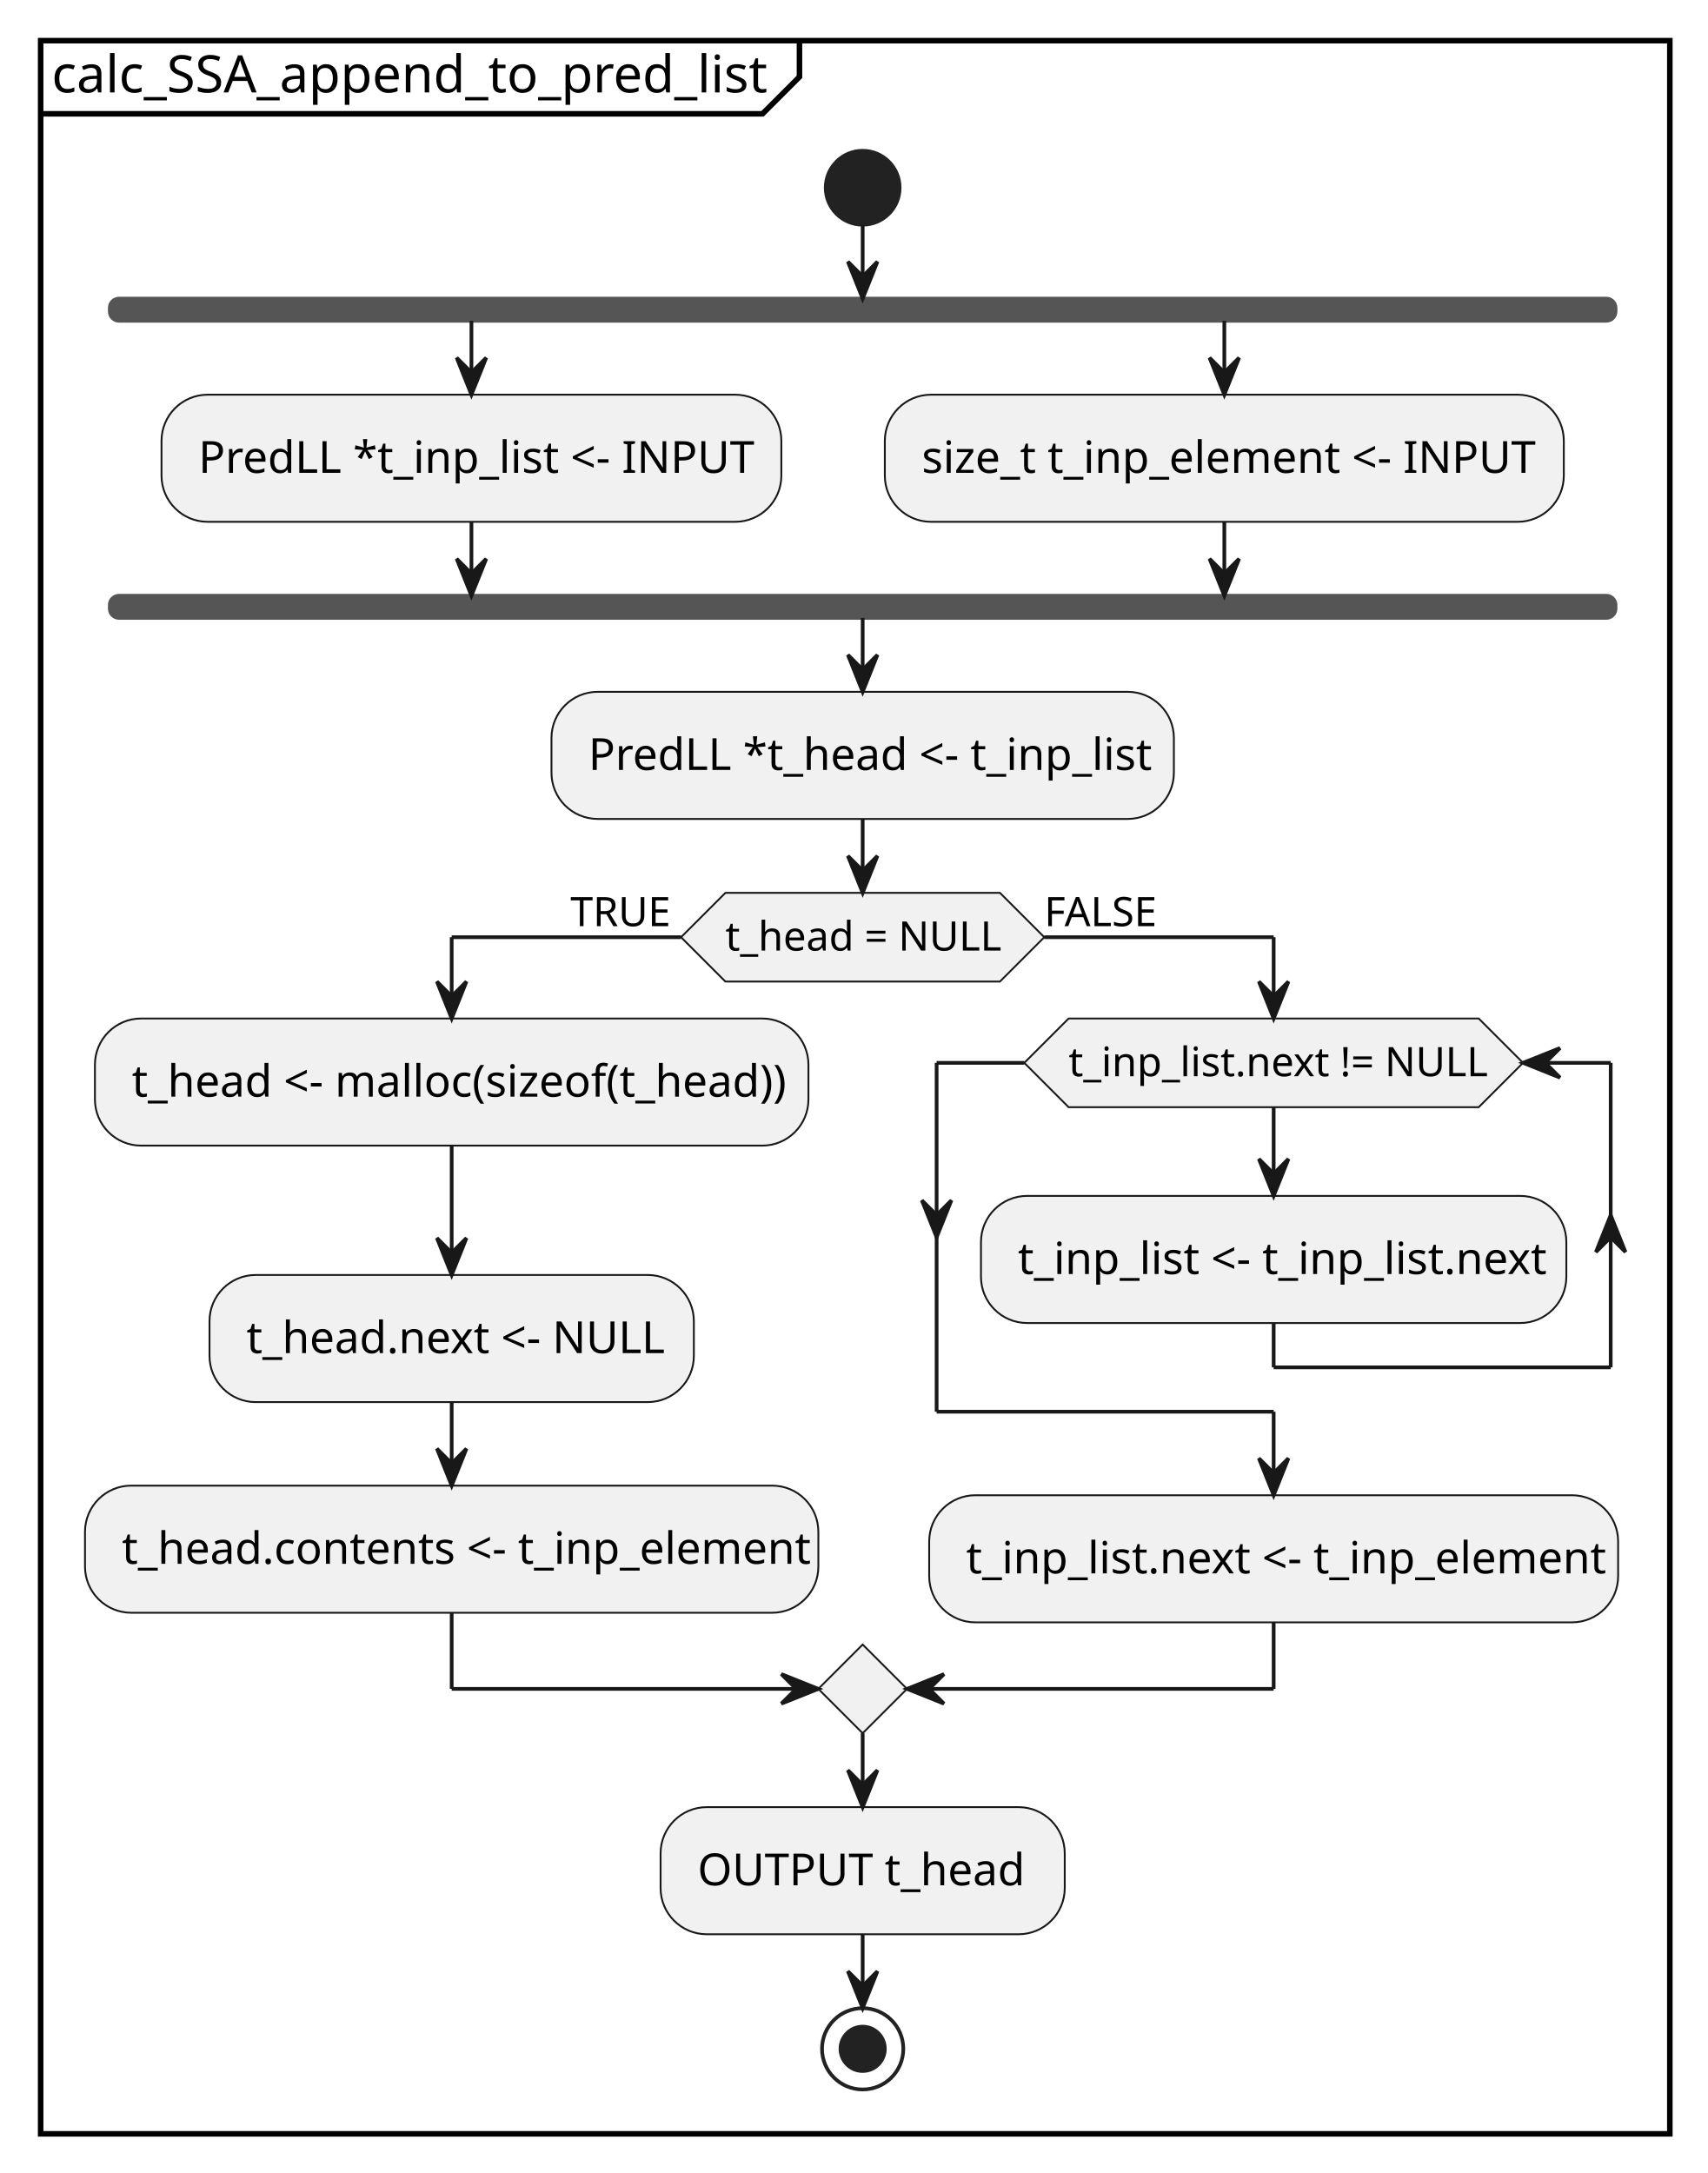
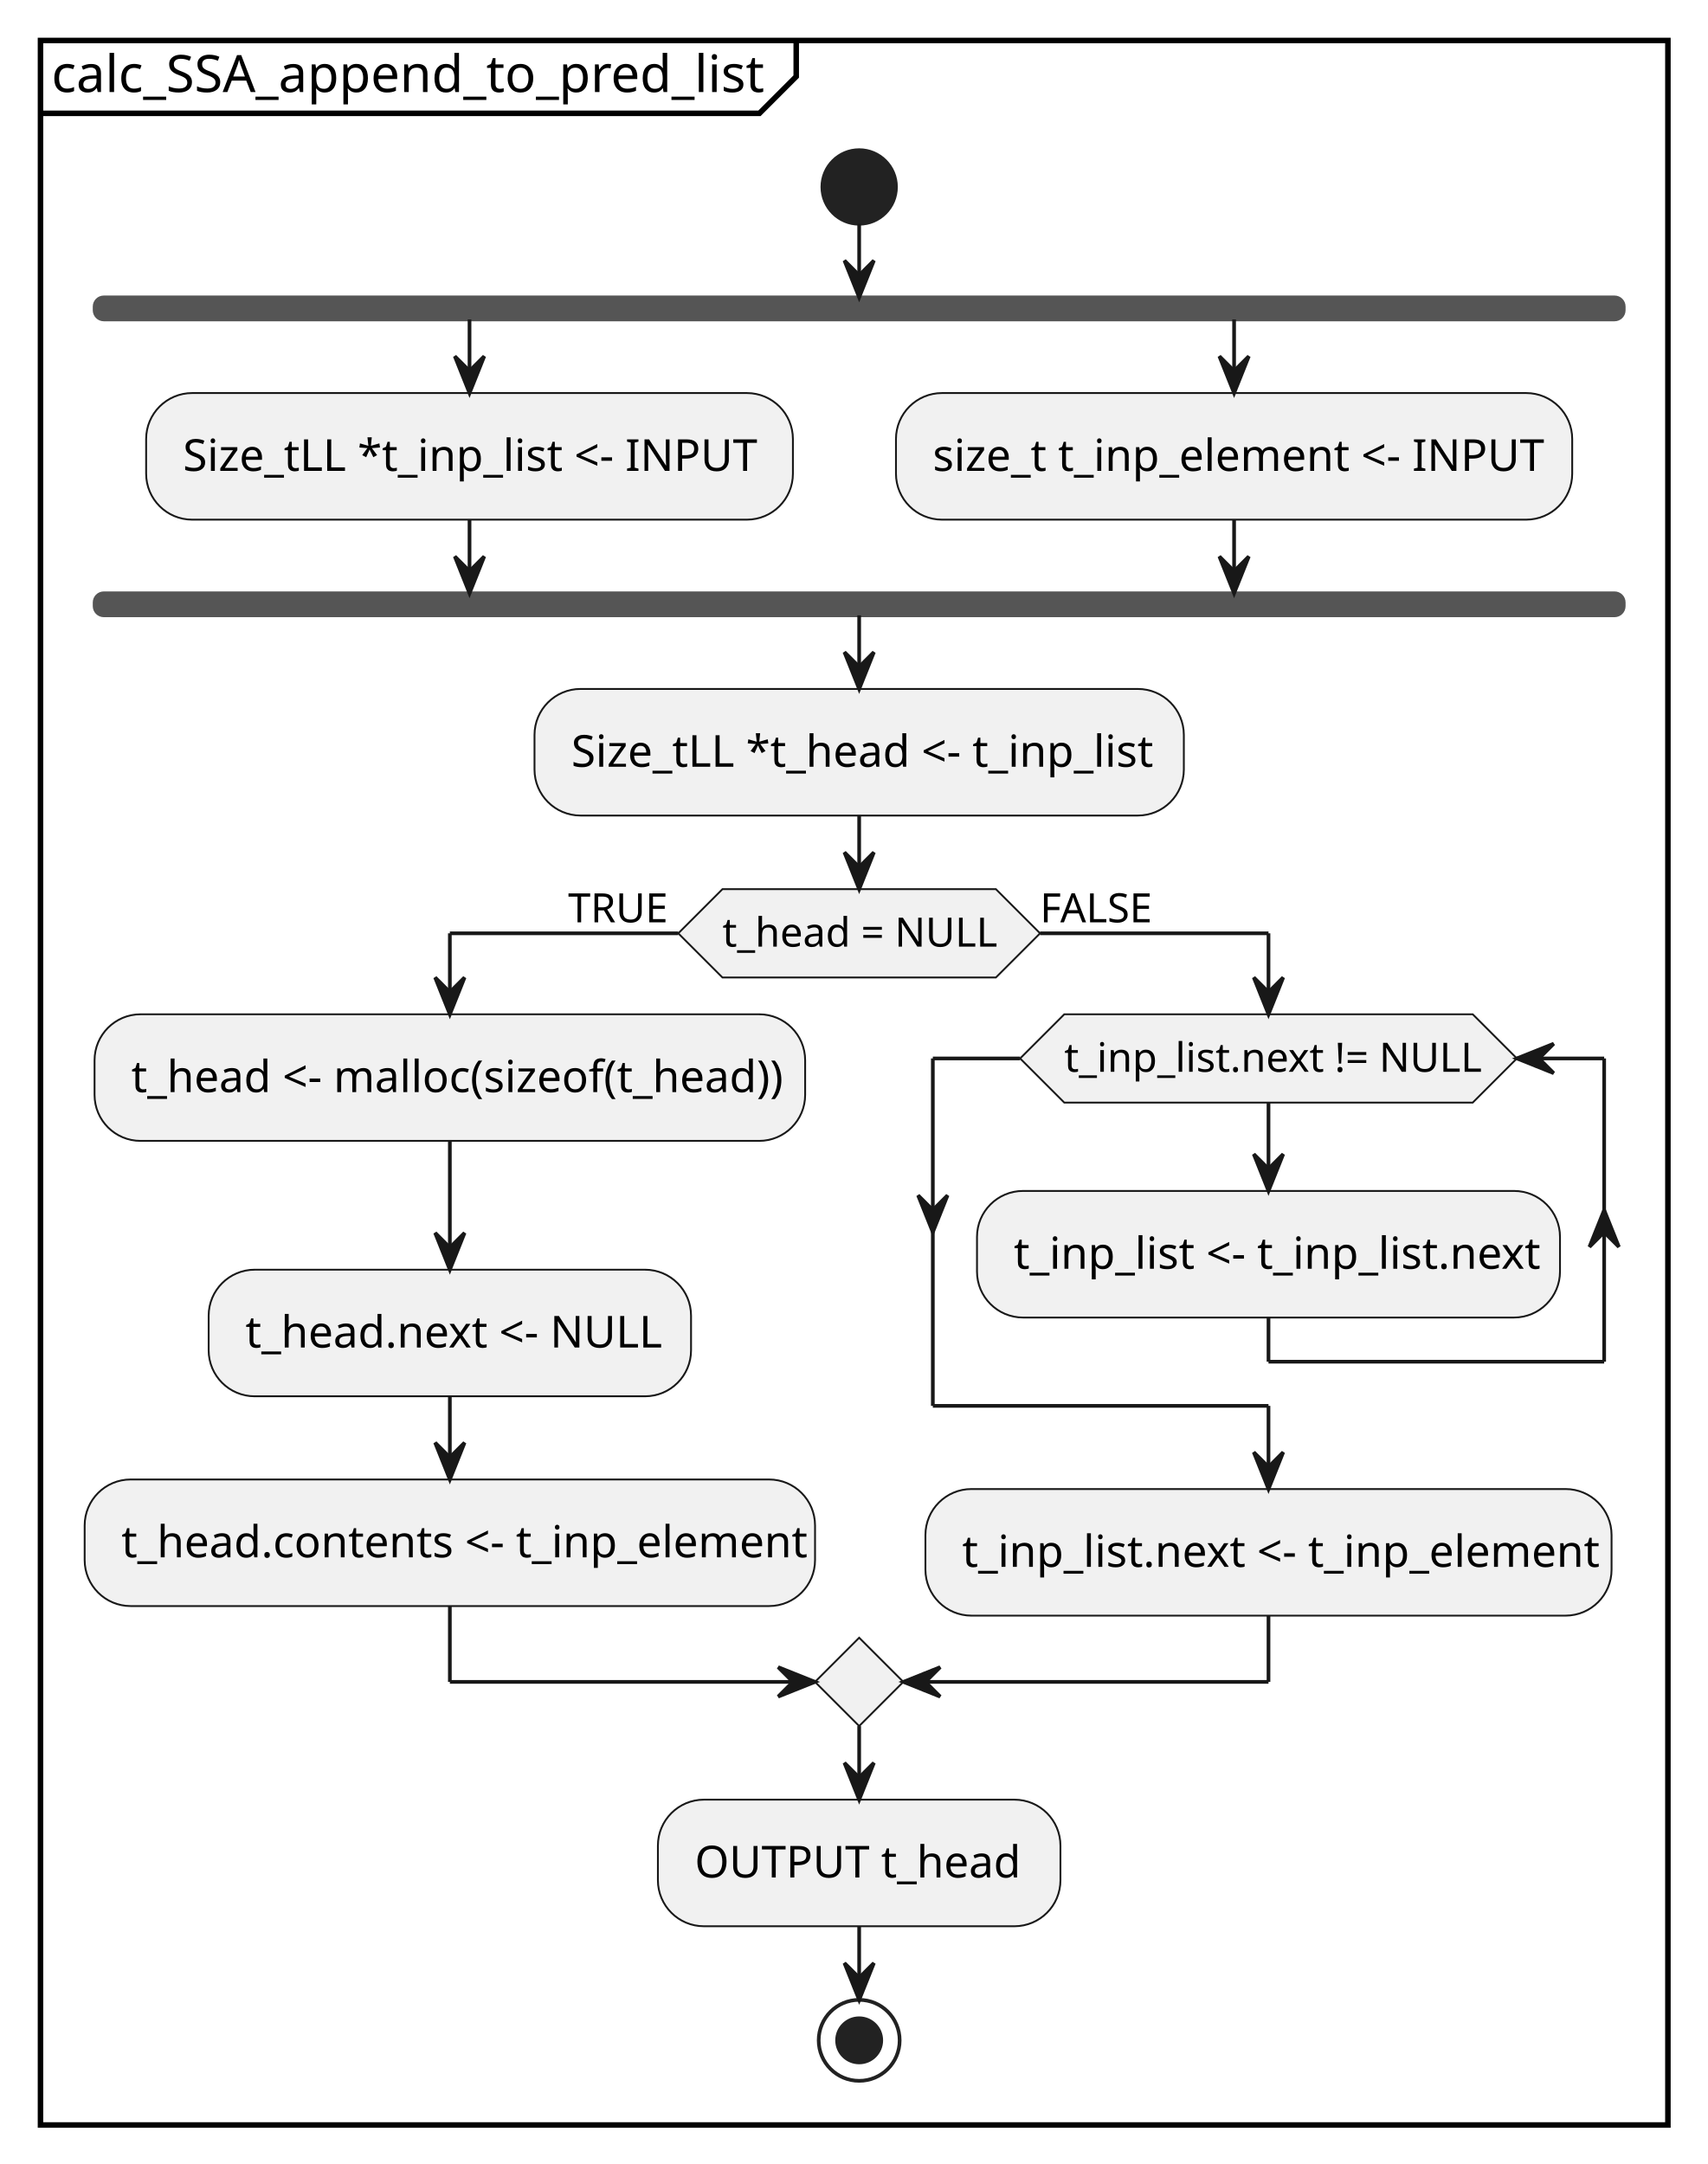
- <svg xmlns="http://www.w3.org/2000/svg" contentStyleType="text/css" data-diagram-type="ACTIVITY" height="588px" preserveAspectRatio="none" style="width:462px;height:588px;background:#FFFFFF;" version="1.1" viewBox="0 0 462 588" width="462px" zoomAndPan="magnify">
+ <svg xmlns="http://www.w3.org/2000/svg" contentStyleType="text/css" data-diagram-type="ACTIVITY" height="588px" preserveAspectRatio="none" style="width:464px;height:588px;background:#FFFFFF;" version="1.1" viewBox="0 0 464 588" width="464px" zoomAndPan="magnify">
  <defs />
  <g>
-     <rect fill="none" height="566.4" style="stroke:#000000;stroke-width:1.5;" width="440.838" x="11" y="11" />
+     <rect fill="none" height="566.4" style="stroke:#000000;stroke-width:1.5;" width="442.157" x="11" y="11" />
    <path d="M216.327,11 L216.327,20.8 L206.327,30.8 L11,30.8" fill="none" style="stroke:#000000;stroke-width:1.5;" />
    <text fill="#000000" font-family="sans-serif" font-size="14" lengthAdjust="spacing" textLength="195.327" x="14" y="25.006">calc_SSA_append_to_pred_list</text>
    <ellipse cx="233.43" cy="50.8" fill="#222222" rx="10" ry="10" style="stroke:#222222;stroke-width:1;" />
-     <rect fill="#555555" height="6" rx="2.5" ry="2.5" style="stroke:#555555;stroke-width:1;" width="407.45" x="29.705" y="80.8" />
-     <rect fill="#F1F1F1" height="34.4" rx="12.5" ry="12.5" style="stroke:#181818;stroke-width:0.5;" width="167.721" x="43.705" y="106.8" />
-     <text fill="#000000" font-family="sans-serif" font-size="12" lengthAdjust="spacing" textLength="147.721" x="53.705" y="127.948">PredLL *t_inp_list &lt;- INPUT</text>
-     <rect fill="#F1F1F1" height="34.4" rx="12.5" ry="12.5" style="stroke:#181818;stroke-width:0.5;" width="183.729" x="239.426" y="106.8" />
-     <text fill="#000000" font-family="sans-serif" font-size="12" lengthAdjust="spacing" textLength="163.729" x="249.426" y="127.948">size_t t_inp_element &lt;- INPUT</text>
-     <rect fill="#555555" height="6" rx="2.5" ry="2.5" style="stroke:#555555;stroke-width:1;" width="407.45" x="29.705" y="161.2" />
-     <rect fill="#F1F1F1" height="34.4" rx="12.5" ry="12.5" style="stroke:#181818;stroke-width:0.5;" width="168.417" x="149.222" y="187.2" />
-     <text fill="#000000" font-family="sans-serif" font-size="12" lengthAdjust="spacing" textLength="148.417" x="159.222" y="208.348">PredLL *t_head &lt;- t_inp_list</text>
+     <rect fill="#555555" height="6" rx="2.5" ry="2.5" style="stroke:#555555;stroke-width:1;" width="415.454" x="25.703" y="80.8" />
+     <rect fill="#F1F1F1" height="34.4" rx="12.5" ry="12.5" style="stroke:#181818;stroke-width:0.5;" width="175.725" x="39.703" y="106.8" />
+     <text fill="#000000" font-family="sans-serif" font-size="12" lengthAdjust="spacing" textLength="155.725" x="49.703" y="127.948">Size_tLL *t_inp_list &lt;- INPUT</text>
+     <rect fill="#F1F1F1" height="34.4" rx="12.5" ry="12.5" style="stroke:#181818;stroke-width:0.5;" width="183.729" x="243.428" y="106.8" />
+     <text fill="#000000" font-family="sans-serif" font-size="12" lengthAdjust="spacing" textLength="163.729" x="253.428" y="127.948">size_t t_inp_element &lt;- INPUT</text>
+     <rect fill="#555555" height="6" rx="2.5" ry="2.5" style="stroke:#555555;stroke-width:1;" width="415.454" x="25.703" y="161.2" />
+     <rect fill="#F1F1F1" height="34.4" rx="12.5" ry="12.5" style="stroke:#181818;stroke-width:0.5;" width="176.421" x="145.22" y="187.2" />
+     <text fill="#000000" font-family="sans-serif" font-size="12" lengthAdjust="spacing" textLength="156.421" x="155.22" y="208.348">Size_tLL *t_head &lt;- t_inp_list</text>
    <polygon fill="#F1F1F1" points="196.284,241.6,270.577,241.6,282.577,253.6,270.577,265.6,196.284,265.6,184.284,253.6,196.284,241.6" style="stroke:#181818;stroke-width:0.5;" />
    <text fill="#000000" font-family="sans-serif" font-size="11" lengthAdjust="spacing" textLength="74.293" x="196.284" y="257.219">t_head = NULL</text>
    <text fill="#000000" font-family="sans-serif" font-size="11" lengthAdjust="spacing" textLength="29.942" x="154.342" y="250.619">TRUE</text>
    <text fill="#000000" font-family="sans-serif" font-size="11" lengthAdjust="spacing" textLength="34.848" x="282.577" y="250.619">FALSE</text>
    <rect fill="#F1F1F1" height="34.4" rx="12.5" ry="12.5" style="stroke:#181818;stroke-width:0.5;" width="193.065" x="25.688" y="275.6" />
    <text fill="#000000" font-family="sans-serif" font-size="12" lengthAdjust="spacing" textLength="173.065" x="35.688" y="296.748">t_head &lt;- malloc(sizeof(t_head))</text>
    <rect fill="#F1F1F1" height="34.4" rx="12.5" ry="12.5" style="stroke:#181818;stroke-width:0.5;" width="131.061" x="56.69" y="345" />
    <text fill="#000000" font-family="sans-serif" font-size="12" lengthAdjust="spacing" textLength="111.061" x="66.69" y="366.148">t_head.next &lt;- NULL</text>
    <rect fill="#F1F1F1" height="34.4" rx="12.5" ry="12.5" style="stroke:#181818;stroke-width:0.5;" width="198.441" x="23" y="402" />
    <text fill="#000000" font-family="sans-serif" font-size="12" lengthAdjust="spacing" textLength="178.441" x="33" y="423.148">t_head.contents &lt;- t_inp_element</text>
    <rect fill="#F1F1F1" height="34.4" rx="12.5" ry="12.5" style="stroke:#181818;stroke-width:0.5;" width="158.397" x="265.441" y="323.6" />
    <text fill="#000000" font-family="sans-serif" font-size="12" lengthAdjust="spacing" textLength="138.397" x="275.441" y="344.748">t_inp_list &lt;- t_inp_list.next</text>
    <polygon fill="#F1F1F1" points="289.156,275.6,400.123,275.6,412.123,287.6,400.123,299.6,289.156,299.6,277.156,287.6,289.156,275.6" style="stroke:#181818;stroke-width:0.5;" />
    <text fill="#000000" font-family="sans-serif" font-size="11" lengthAdjust="spacing" textLength="110.967" x="289.156" y="291.219">t_inp_list.next != NULL</text>
    <rect fill="#F1F1F1" height="34.4" rx="12.5" ry="12.5" style="stroke:#181818;stroke-width:0.5;" width="186.417" x="251.431" y="404.6" />
    <text fill="#000000" font-family="sans-serif" font-size="12" lengthAdjust="spacing" textLength="166.417" x="261.431" y="425.748">t_inp_list.next &lt;- t_inp_element</text>
    <polygon fill="#F1F1F1" points="233.43,445,245.43,457,233.43,469,221.43,457,233.43,445" style="stroke:#181818;stroke-width:0.5;" />
    <rect fill="#F1F1F1" height="34.4" rx="12.5" ry="12.5" style="stroke:#181818;stroke-width:0.5;" width="109.365" x="178.748" y="489" />
    <text fill="#000000" font-family="sans-serif" font-size="12" lengthAdjust="spacing" textLength="89.365" x="188.748" y="510.148">OUTPUT t_head</text>
    <ellipse cx="233.43" cy="554.4" fill="none" rx="11" ry="11" style="stroke:#222222;stroke-width:1;" />
    <ellipse cx="233.43" cy="554.4" fill="#222222" rx="6" ry="6" style="stroke:#222222;stroke-width:1;" />
    <line style="stroke:#181818;stroke-width:1;" x1="127.566" x2="127.566" y1="86.8" y2="106.8" />
    <polygon fill="#181818" points="123.566,96.8,127.566,106.8,131.566,96.8,127.566,100.8" style="stroke:#181818;stroke-width:1;" />
-     <line style="stroke:#181818;stroke-width:1;" x1="331.291" x2="331.291" y1="86.8" y2="106.8" />
-     <polygon fill="#181818" points="327.291,96.8,331.291,106.8,335.291,96.8,331.291,100.8" style="stroke:#181818;stroke-width:1;" />
+     <line style="stroke:#181818;stroke-width:1;" x1="335.293" x2="335.293" y1="86.8" y2="106.8" />
+     <polygon fill="#181818" points="331.293,96.8,335.293,106.8,339.293,96.8,335.293,100.8" style="stroke:#181818;stroke-width:1;" />
    <line style="stroke:#181818;stroke-width:1;" x1="127.566" x2="127.566" y1="141.2" y2="161.2" />
    <polygon fill="#181818" points="123.566,151.2,127.566,161.2,131.566,151.2,127.566,155.2" style="stroke:#181818;stroke-width:1;" />
-     <line style="stroke:#181818;stroke-width:1;" x1="331.291" x2="331.291" y1="141.2" y2="161.2" />
-     <polygon fill="#181818" points="327.291,151.2,331.291,161.2,335.291,151.2,331.291,155.2" style="stroke:#181818;stroke-width:1;" />
+     <line style="stroke:#181818;stroke-width:1;" x1="335.293" x2="335.293" y1="141.2" y2="161.2" />
+     <polygon fill="#181818" points="331.293,151.2,335.293,161.2,339.293,151.2,335.293,155.2" style="stroke:#181818;stroke-width:1;" />
    <line style="stroke:#181818;stroke-width:1;" x1="233.43" x2="233.43" y1="60.8" y2="80.8" />
    <polygon fill="#181818" points="229.43,70.8,233.43,80.8,237.43,70.8,233.43,74.8" style="stroke:#181818;stroke-width:1;" />
    <line style="stroke:#181818;stroke-width:1;" x1="233.43" x2="233.43" y1="167.2" y2="187.2" />
    <polygon fill="#181818" points="229.43,177.2,233.43,187.2,237.43,177.2,233.43,181.2" style="stroke:#181818;stroke-width:1;" />
    <line style="stroke:#181818;stroke-width:1;" x1="122.221" x2="122.221" y1="310" y2="345" />
    <polygon fill="#181818" points="118.221,335,122.221,345,126.221,335,122.221,339" style="stroke:#181818;stroke-width:1;" />
    <line style="stroke:#181818;stroke-width:1;" x1="122.221" x2="122.221" y1="379.4" y2="402" />
    <polygon fill="#181818" points="118.221,392,122.221,402,126.221,392,122.221,396" style="stroke:#181818;stroke-width:1;" />
    <line style="stroke:#181818;stroke-width:1;" x1="344.64" x2="344.64" y1="299.6" y2="323.6" />
    <polygon fill="#181818" points="340.64,313.6,344.64,323.6,348.64,313.6,344.64,317.6" style="stroke:#181818;stroke-width:1;" />
    <line style="stroke:#181818;stroke-width:1;" x1="344.64" x2="344.64" y1="358" y2="370" />
    <line style="stroke:#181818;stroke-width:1;" x1="344.64" x2="435.838" y1="370" y2="370" />
    <polygon fill="#181818" points="431.838,338.8,435.838,328.8,439.838,338.8,435.838,334.8" style="stroke:#181818;stroke-width:1;" />
    <line style="stroke:#181818;stroke-width:1;" x1="435.838" x2="435.838" y1="287.6" y2="370" />
    <line style="stroke:#181818;stroke-width:1;" x1="435.838" x2="412.123" y1="287.6" y2="287.6" />
    <polygon fill="#181818" points="422.123,283.6,412.123,287.6,422.123,291.6,418.123,287.6" style="stroke:#181818;stroke-width:1;" />
    <line style="stroke:#181818;stroke-width:1;" x1="277.156" x2="253.441" y1="287.6" y2="287.6" />
    <polygon fill="#181818" points="249.441,324.8,253.441,334.8,257.441,324.8,253.441,328.8" style="stroke:#181818;stroke-width:1;" />
    <line style="stroke:#181818;stroke-width:1;" x1="253.441" x2="253.441" y1="287.6" y2="382" />
    <line style="stroke:#181818;stroke-width:1;" x1="253.441" x2="344.64" y1="382" y2="382" />
    <line style="stroke:#181818;stroke-width:1;" x1="344.64" x2="344.64" y1="382" y2="404.6" />
    <polygon fill="#181818" points="340.64,394.6,344.64,404.6,348.64,394.6,344.64,398.6" style="stroke:#181818;stroke-width:1;" />
    <line style="stroke:#181818;stroke-width:1;" x1="184.284" x2="122.221" y1="253.6" y2="253.6" />
    <line style="stroke:#181818;stroke-width:1;" x1="122.221" x2="122.221" y1="253.6" y2="275.6" />
    <polygon fill="#181818" points="118.221,265.6,122.221,275.6,126.221,265.6,122.221,269.6" style="stroke:#181818;stroke-width:1;" />
    <line style="stroke:#181818;stroke-width:1;" x1="282.577" x2="344.64" y1="253.6" y2="253.6" />
    <line style="stroke:#181818;stroke-width:1;" x1="344.64" x2="344.64" y1="253.6" y2="275.6" />
    <polygon fill="#181818" points="340.64,265.6,344.64,275.6,348.64,265.6,344.64,269.6" style="stroke:#181818;stroke-width:1;" />
    <line style="stroke:#181818;stroke-width:1;" x1="122.221" x2="122.221" y1="436.4" y2="457" />
    <line style="stroke:#181818;stroke-width:1;" x1="122.221" x2="221.43" y1="457" y2="457" />
    <polygon fill="#181818" points="211.43,453,221.43,457,211.43,461,215.43,457" style="stroke:#181818;stroke-width:1;" />
    <line style="stroke:#181818;stroke-width:1;" x1="344.64" x2="344.64" y1="439" y2="457" />
    <line style="stroke:#181818;stroke-width:1;" x1="344.64" x2="245.43" y1="457" y2="457" />
    <polygon fill="#181818" points="255.43,453,245.43,457,255.43,461,251.43,457" style="stroke:#181818;stroke-width:1;" />
    <line style="stroke:#181818;stroke-width:1;" x1="233.43" x2="233.43" y1="221.6" y2="241.6" />
    <polygon fill="#181818" points="229.43,231.6,233.43,241.6,237.43,231.6,233.43,235.6" style="stroke:#181818;stroke-width:1;" />
    <line style="stroke:#181818;stroke-width:1;" x1="233.43" x2="233.43" y1="469" y2="489" />
    <polygon fill="#181818" points="229.43,479,233.43,489,237.43,479,233.43,483" style="stroke:#181818;stroke-width:1;" />
    <line style="stroke:#181818;stroke-width:1;" x1="233.43" x2="233.43" y1="523.4" y2="543.4" />
    <polygon fill="#181818" points="229.43,533.4,233.43,543.4,237.43,533.4,233.43,537.4" style="stroke:#181818;stroke-width:1;" />
  </g>
</svg>
